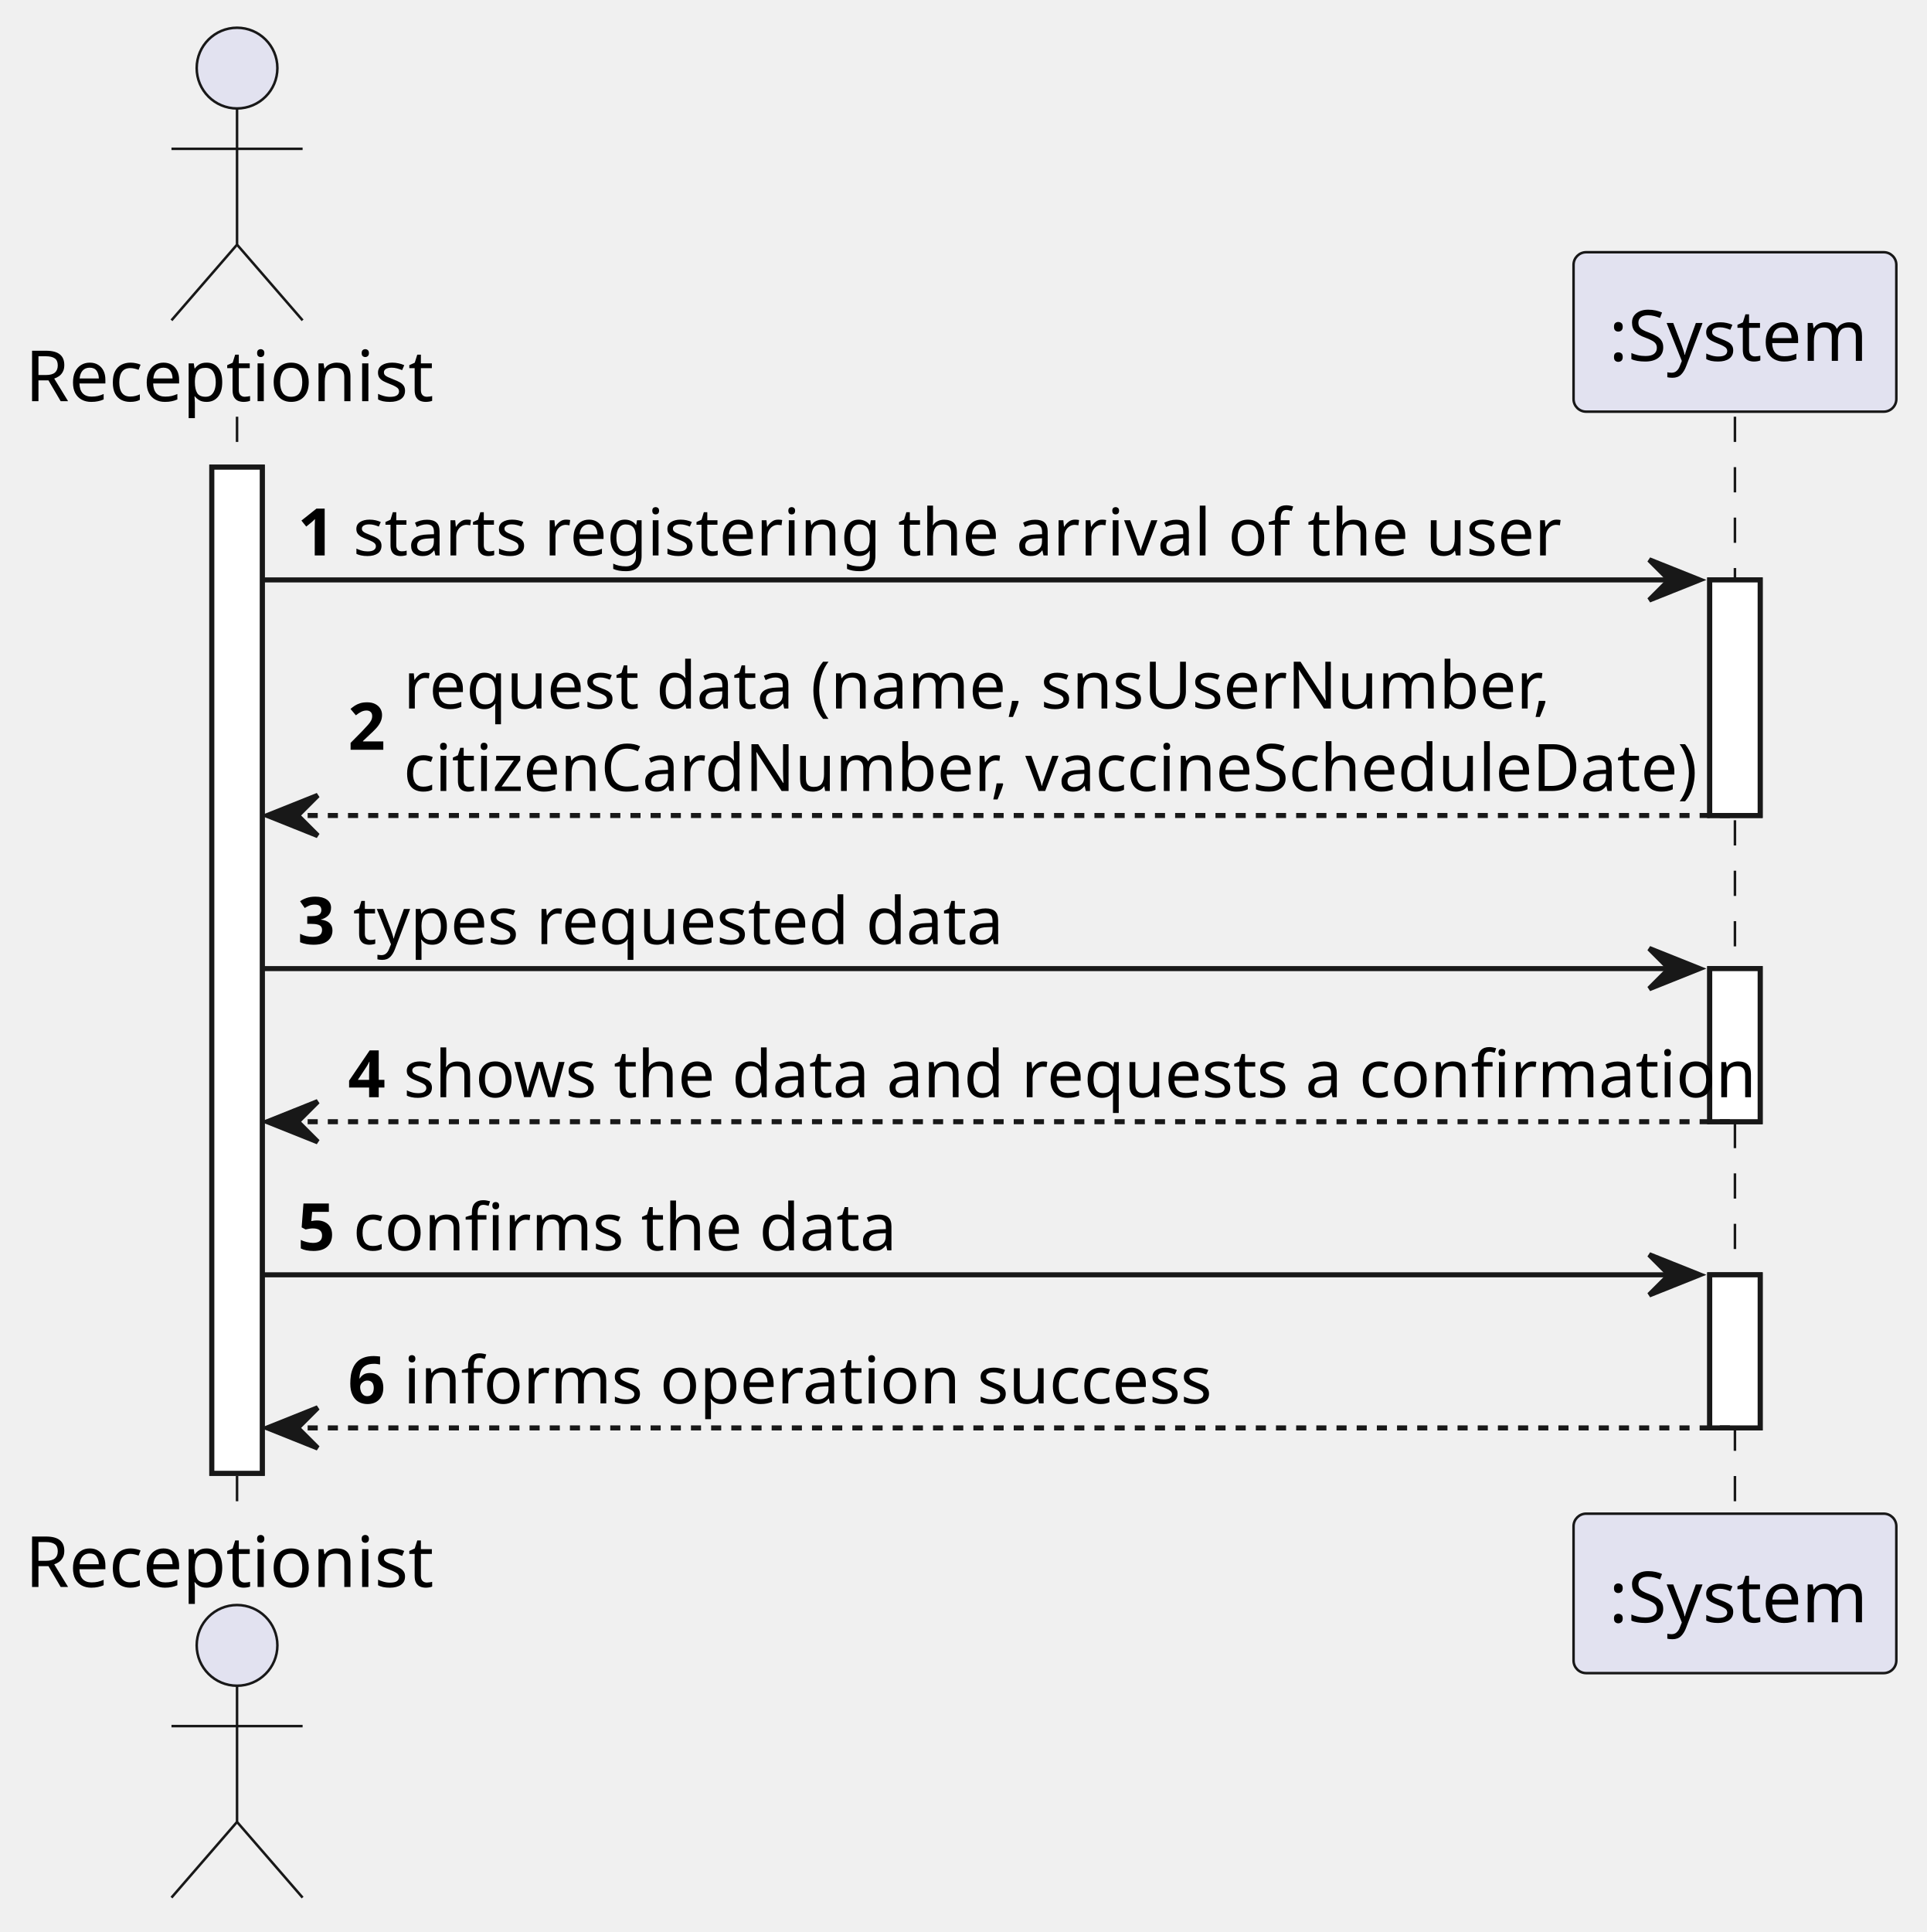
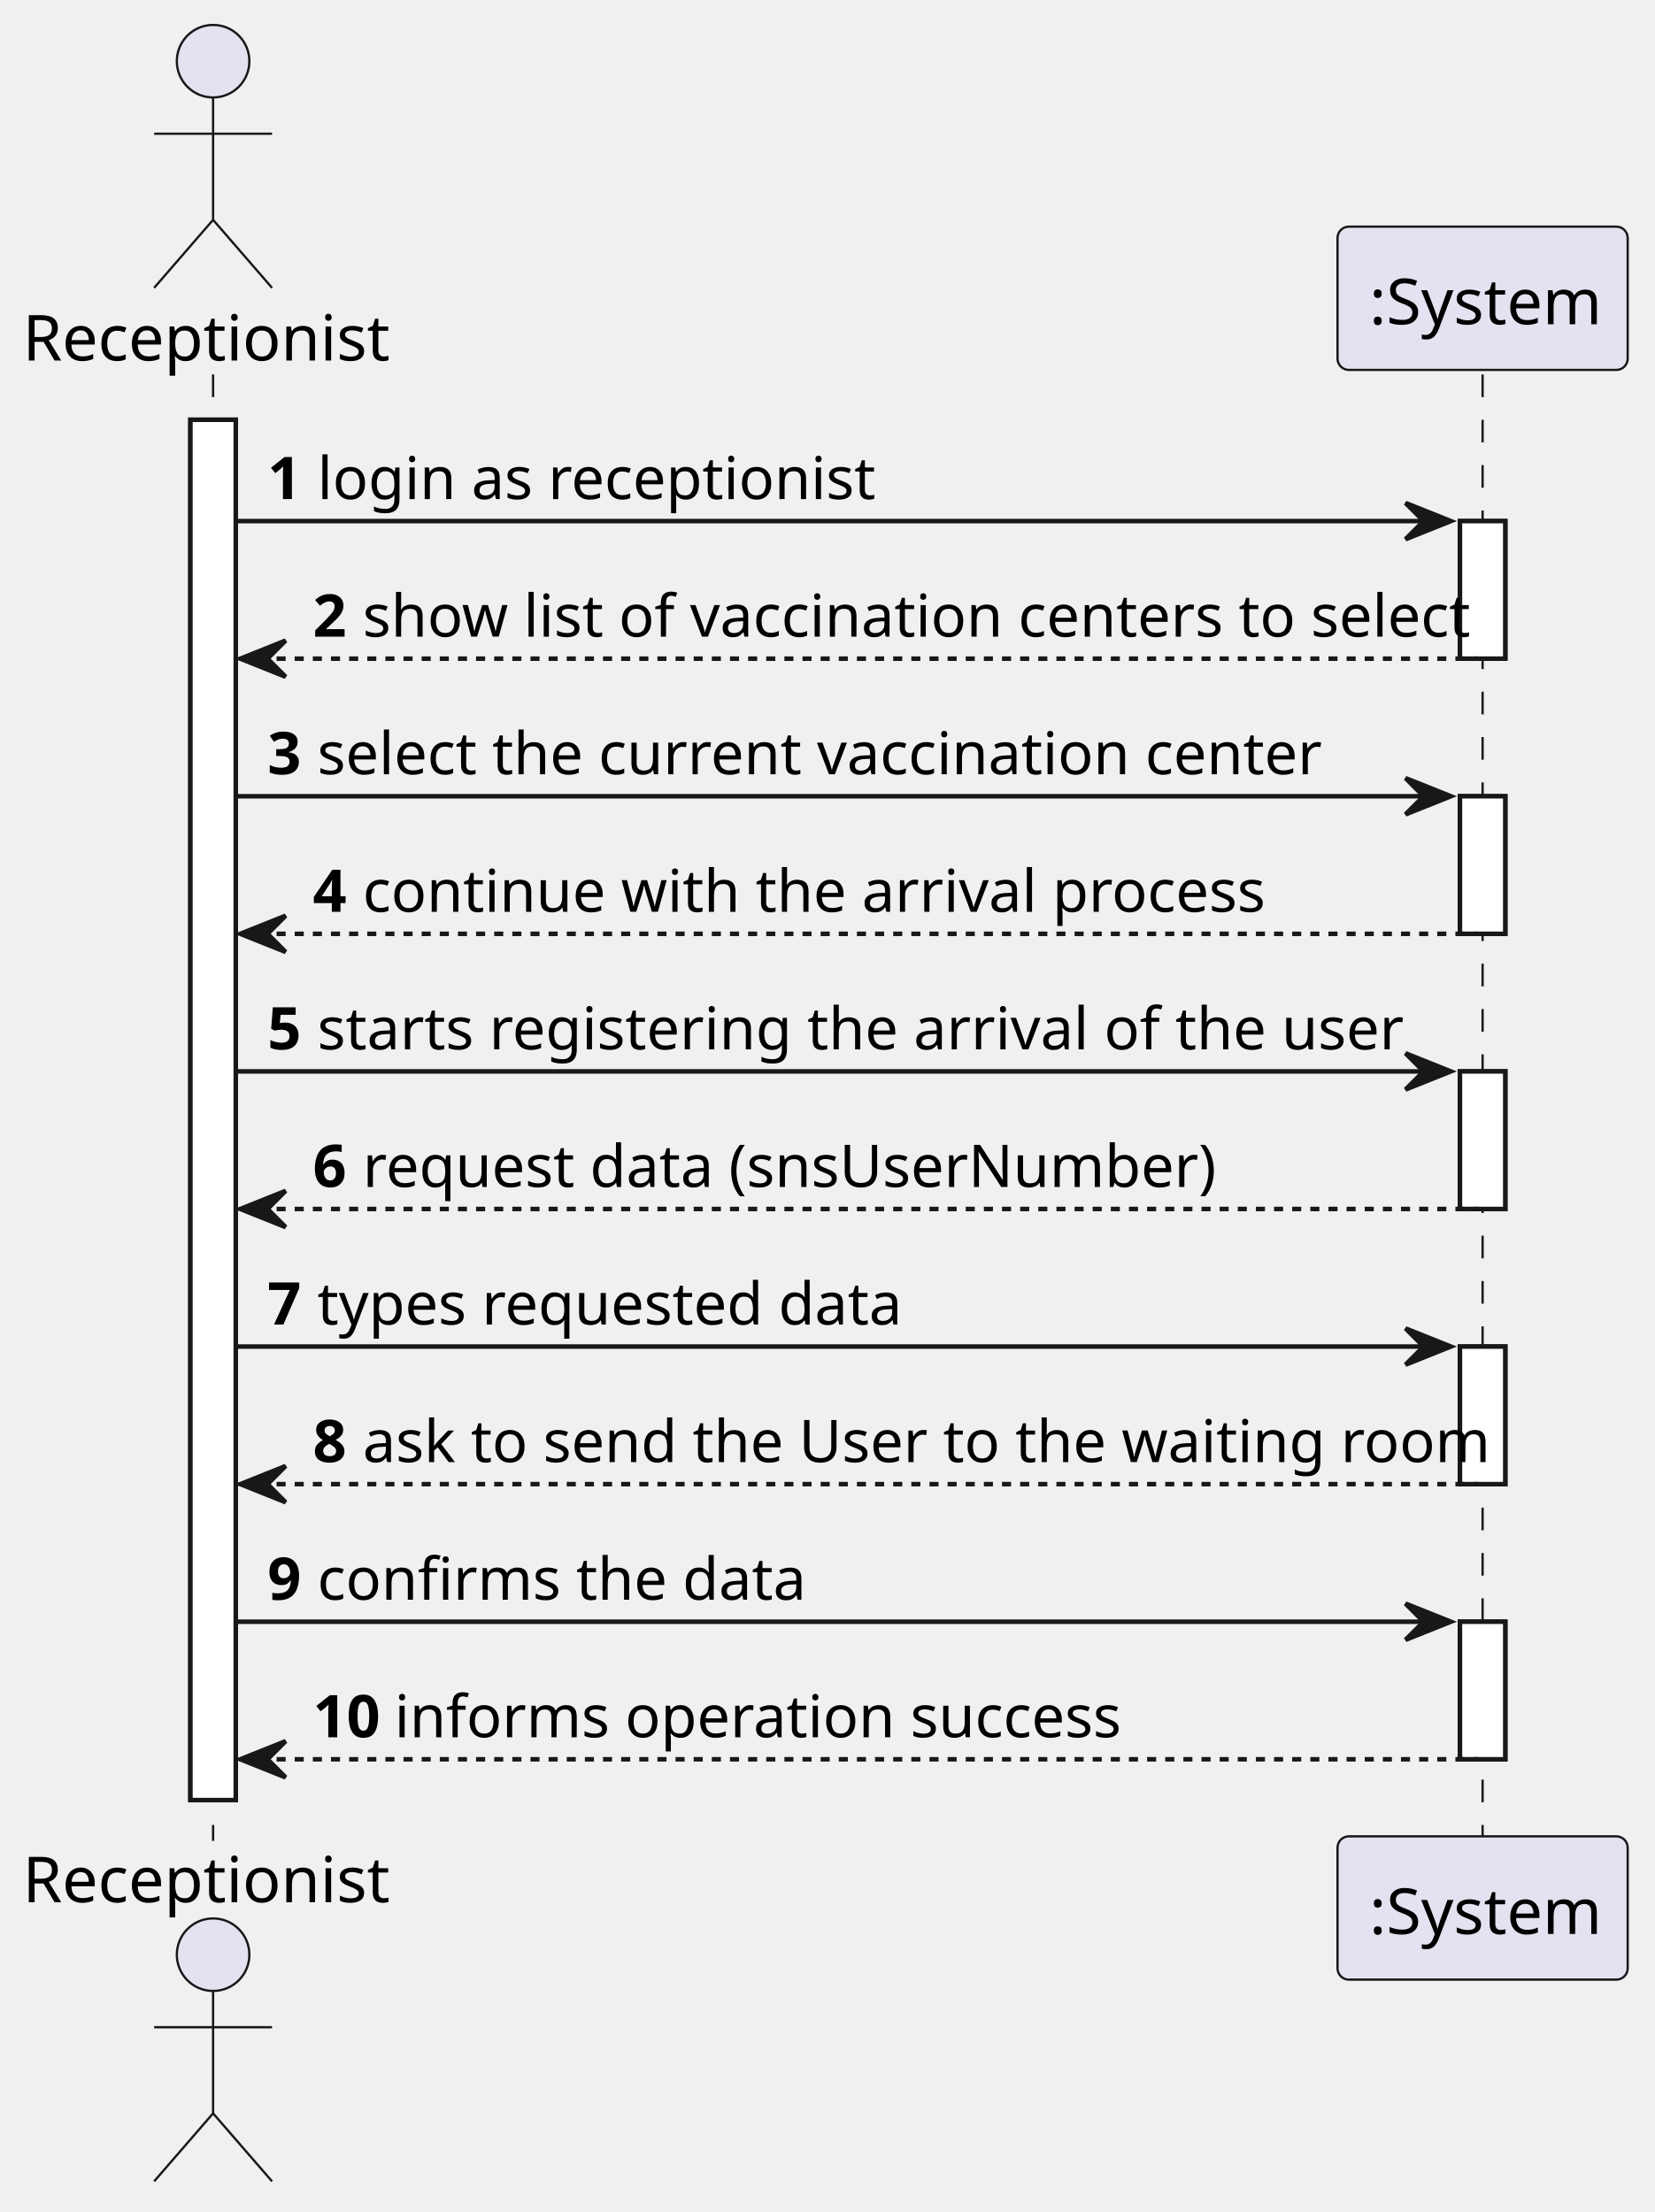
- <svg xmlns="http://www.w3.org/2000/svg" contentStyleType="text/css" height="383px" preserveAspectRatio="none" style="width:382px;height:383px;background:#FFFFFF;" version="1.1" viewBox="0 0 382 383" width="382px" zoomAndPan="magnify">
+ <svg xmlns="http://www.w3.org/2000/svg" contentStyleType="text/css" height="488px" preserveAspectRatio="none" style="width:365px;height:488px;background:#FFFFFF;" version="1.1" viewBox="0 0 365 488" width="365px" zoomAndPan="magnify">
  <defs />
  <g>
-     <rect fill="#FFFFFF" height="199.461" style="stroke:#181818;stroke-width:1.0;" width="10" x="42" y="92.609" />
-     <rect fill="#FFFFFF" height="46.703" style="stroke:#181818;stroke-width:1.0;" width="10" x="339" y="114.961" />
-     <rect fill="#FFFFFF" height="30.352" style="stroke:#181818;stroke-width:1.0;" width="10" x="339" y="192.016" />
-     <rect fill="#FFFFFF" height="30.352" style="stroke:#181818;stroke-width:1.0;" width="10" x="339" y="252.719" />
-     <line style="stroke:#181818;stroke-width:0.5;stroke-dasharray:5.0,5.0;" x1="47" x2="47" y1="82.609" y2="301.07" />
-     <line style="stroke:#181818;stroke-width:0.5;stroke-dasharray:5.0,5.0;" x1="344" x2="344" y1="82.609" y2="301.07" />
+     <rect fill="#FFFFFF" height="304.516" style="stroke:#181818;stroke-width:1.0;" width="10" x="42" y="92.609" />
+     <rect fill="#FFFFFF" height="30.352" style="stroke:#181818;stroke-width:1.0;" width="10" x="322" y="114.961" />
+     <rect fill="#FFFFFF" height="30.352" style="stroke:#181818;stroke-width:1.0;" width="10" x="322" y="175.664" />
+     <rect fill="#FFFFFF" height="30.352" style="stroke:#181818;stroke-width:1.0;" width="10" x="322" y="236.367" />
+     <rect fill="#FFFFFF" height="30.352" style="stroke:#181818;stroke-width:1.0;" width="10" x="322" y="297.07" />
+     <rect fill="#FFFFFF" height="30.352" style="stroke:#181818;stroke-width:1.0;" width="10" x="322" y="357.773" />
+     <line style="stroke:#181818;stroke-width:0.5;stroke-dasharray:5.0,5.0;" x1="47" x2="47" y1="82.609" y2="406.125" />
+     <line style="stroke:#181818;stroke-width:0.5;stroke-dasharray:5.0,5.0;" x1="327" x2="327" y1="82.609" y2="406.125" />
    <text fill="#000000" font-family="sans-serif" font-size="14" lengthAdjust="spacing" textLength="78" x="5" y="79.533">Receptionist</text>
    <ellipse cx="47" cy="13.5" fill="#E2E2F0" rx="8" ry="8" style="stroke:#181818;stroke-width:0.5;" />
    <path d="M47,21.5 L47,48.5 M34,29.5 L60,29.5 M47,48.5 L34,63.5 M47,48.5 L60,63.5 " fill="none" style="stroke:#181818;stroke-width:0.5;" />
-     <text fill="#000000" font-family="sans-serif" font-size="14" lengthAdjust="spacing" textLength="78" x="5" y="314.603">Receptionist</text>
-     <ellipse cx="47" cy="326.18" fill="#E2E2F0" rx="8" ry="8" style="stroke:#181818;stroke-width:0.5;" />
-     <path d="M47,334.18 L47,361.18 M34,342.18 L60,342.18 M47,361.18 L34,376.18 M47,361.18 L60,376.18 " fill="none" style="stroke:#181818;stroke-width:0.5;" />
-     <rect fill="#E2E2F0" height="31.609" rx="2.5" ry="2.5" style="stroke:#181818;stroke-width:0.5;" width="64" x="312" y="50" />
-     <text fill="#000000" font-family="sans-serif" font-size="14" lengthAdjust="spacing" textLength="50" x="319" y="71.533">:System</text>
-     <rect fill="#E2E2F0" height="31.609" rx="2.5" ry="2.5" style="stroke:#181818;stroke-width:0.5;" width="64" x="312" y="300.07" />
-     <text fill="#000000" font-family="sans-serif" font-size="14" lengthAdjust="spacing" textLength="50" x="319" y="321.603">:System</text>
-     <rect fill="#FFFFFF" height="199.461" style="stroke:#181818;stroke-width:1.0;" width="10" x="42" y="92.609" />
-     <rect fill="#FFFFFF" height="46.703" style="stroke:#181818;stroke-width:1.0;" width="10" x="339" y="114.961" />
-     <rect fill="#FFFFFF" height="30.352" style="stroke:#181818;stroke-width:1.0;" width="10" x="339" y="192.016" />
-     <rect fill="#FFFFFF" height="30.352" style="stroke:#181818;stroke-width:1.0;" width="10" x="339" y="252.719" />
-     <polygon fill="#181818" points="327,110.961,337,114.961,327,118.961,331,114.961" style="stroke:#181818;stroke-width:1.0;" />
-     <line style="stroke:#181818;stroke-width:1.0;" x1="52" x2="333" y1="114.961" y2="114.961" />
+     <text fill="#000000" font-family="sans-serif" font-size="14" lengthAdjust="spacing" textLength="78" x="5" y="419.658">Receptionist</text>
+     <ellipse cx="47" cy="431.234" fill="#E2E2F0" rx="8" ry="8" style="stroke:#181818;stroke-width:0.5;" />
+     <path d="M47,439.234 L47,466.234 M34,447.234 L60,447.234 M47,466.234 L34,481.234 M47,466.234 L60,481.234 " fill="none" style="stroke:#181818;stroke-width:0.5;" />
+     <rect fill="#E2E2F0" height="31.609" rx="2.5" ry="2.5" style="stroke:#181818;stroke-width:0.5;" width="64" x="295" y="50" />
+     <text fill="#000000" font-family="sans-serif" font-size="14" lengthAdjust="spacing" textLength="50" x="302" y="71.533">:System</text>
+     <rect fill="#E2E2F0" height="31.609" rx="2.5" ry="2.5" style="stroke:#181818;stroke-width:0.5;" width="64" x="295" y="405.125" />
+     <text fill="#000000" font-family="sans-serif" font-size="14" lengthAdjust="spacing" textLength="50" x="302" y="426.658">:System</text>
+     <rect fill="#FFFFFF" height="304.516" style="stroke:#181818;stroke-width:1.0;" width="10" x="42" y="92.609" />
+     <rect fill="#FFFFFF" height="30.352" style="stroke:#181818;stroke-width:1.0;" width="10" x="322" y="114.961" />
+     <rect fill="#FFFFFF" height="30.352" style="stroke:#181818;stroke-width:1.0;" width="10" x="322" y="175.664" />
+     <rect fill="#FFFFFF" height="30.352" style="stroke:#181818;stroke-width:1.0;" width="10" x="322" y="236.367" />
+     <rect fill="#FFFFFF" height="30.352" style="stroke:#181818;stroke-width:1.0;" width="10" x="322" y="297.07" />
+     <rect fill="#FFFFFF" height="30.352" style="stroke:#181818;stroke-width:1.0;" width="10" x="322" y="357.773" />
+     <polygon fill="#181818" points="310,110.961,320,114.961,310,118.961,314,114.961" style="stroke:#181818;stroke-width:1.0;" />
+     <line style="stroke:#181818;stroke-width:1.0;" x1="52" x2="316" y1="114.961" y2="114.961" />
    <text fill="#000000" font-family="sans-serif" font-size="13" font-weight="bold" lengthAdjust="spacing" textLength="7" x="59" y="110.105">1</text>
-     <text fill="#000000" font-family="sans-serif" font-size="13" lengthAdjust="spacing" textLength="221" x="70" y="110.105">starts registering the arrival of the user</text>
-     <polygon fill="#181818" points="63,157.664,53,161.664,63,165.664,59,161.664" style="stroke:#181818;stroke-width:1.0;" />
-     <line style="stroke:#181818;stroke-width:1.0;stroke-dasharray:2.0,2.0;" x1="57" x2="343" y1="161.664" y2="161.664" />
-     <text fill="#000000" font-family="sans-serif" font-size="13" font-weight="bold" lengthAdjust="spacing" textLength="7" x="69" y="148.632">2</text>
-     <text fill="#000000" font-family="sans-serif" font-size="13" lengthAdjust="spacing" textLength="217" x="80" y="140.456">request data (name, snsUserNumber,</text>
-     <text fill="#000000" font-family="sans-serif" font-size="13" lengthAdjust="spacing" textLength="246" x="80" y="156.808">citizenCardNumber, vaccineScheduleDate)</text>
-     <polygon fill="#181818" points="327,188.016,337,192.016,327,196.016,331,192.016" style="stroke:#181818;stroke-width:1.0;" />
-     <line style="stroke:#181818;stroke-width:1.0;" x1="52" x2="333" y1="192.016" y2="192.016" />
-     <text fill="#000000" font-family="sans-serif" font-size="13" font-weight="bold" lengthAdjust="spacing" textLength="7" x="59" y="187.159">3</text>
-     <text fill="#000000" font-family="sans-serif" font-size="13" lengthAdjust="spacing" textLength="122" x="70" y="187.159">types requested data</text>
-     <polygon fill="#181818" points="63,218.367,53,222.367,63,226.367,59,222.367" style="stroke:#181818;stroke-width:1.0;" />
-     <line style="stroke:#181818;stroke-width:1.0;stroke-dasharray:2.0,2.0;" x1="57" x2="343" y1="222.367" y2="222.367" />
-     <text fill="#000000" font-family="sans-serif" font-size="13" font-weight="bold" lengthAdjust="spacing" textLength="7" x="69" y="217.511">4</text>
-     <text fill="#000000" font-family="sans-serif" font-size="13" lengthAdjust="spacing" textLength="252" x="80" y="217.511">shows the data and requests a confirmation</text>
-     <polygon fill="#181818" points="327,248.719,337,252.719,327,256.719,331,252.719" style="stroke:#181818;stroke-width:1.0;" />
-     <line style="stroke:#181818;stroke-width:1.0;" x1="52" x2="333" y1="252.719" y2="252.719" />
-     <text fill="#000000" font-family="sans-serif" font-size="13" font-weight="bold" lengthAdjust="spacing" textLength="7" x="59" y="247.862">5</text>
-     <text fill="#000000" font-family="sans-serif" font-size="13" lengthAdjust="spacing" textLength="100" x="70" y="247.862">confirms the data</text>
-     <polygon fill="#181818" points="63,279.07,53,283.07,63,287.07,59,283.07" style="stroke:#181818;stroke-width:1.0;" />
-     <line style="stroke:#181818;stroke-width:1.0;stroke-dasharray:2.0,2.0;" x1="57" x2="343" y1="283.07" y2="283.07" />
-     <text fill="#000000" font-family="sans-serif" font-size="13" font-weight="bold" lengthAdjust="spacing" textLength="7" x="69" y="278.214">6</text>
-     <text fill="#000000" font-family="sans-serif" font-size="13" lengthAdjust="spacing" textLength="152" x="80" y="278.214">informs operation success</text>
+     <text fill="#000000" font-family="sans-serif" font-size="13" lengthAdjust="spacing" textLength="116" x="70" y="110.105">login as receptionist</text>
+     <polygon fill="#181818" points="63,141.312,53,145.312,63,149.312,59,145.312" style="stroke:#181818;stroke-width:1.0;" />
+     <line style="stroke:#181818;stroke-width:1.0;stroke-dasharray:2.0,2.0;" x1="57" x2="326" y1="145.312" y2="145.312" />
+     <text fill="#000000" font-family="sans-serif" font-size="13" font-weight="bold" lengthAdjust="spacing" textLength="7" x="69" y="140.456">2</text>
+     <text fill="#000000" font-family="sans-serif" font-size="13" lengthAdjust="spacing" textLength="234" x="80" y="140.456">show list of vaccination centers to select</text>
+     <polygon fill="#181818" points="310,171.664,320,175.664,310,179.664,314,175.664" style="stroke:#181818;stroke-width:1.0;" />
+     <line style="stroke:#181818;stroke-width:1.0;" x1="52" x2="316" y1="175.664" y2="175.664" />
+     <text fill="#000000" font-family="sans-serif" font-size="13" font-weight="bold" lengthAdjust="spacing" textLength="7" x="59" y="170.808">3</text>
+     <text fill="#000000" font-family="sans-serif" font-size="13" lengthAdjust="spacing" textLength="209" x="70" y="170.808">select the current vaccination center</text>
+     <polygon fill="#181818" points="63,202.016,53,206.016,63,210.016,59,206.016" style="stroke:#181818;stroke-width:1.0;" />
+     <line style="stroke:#181818;stroke-width:1.0;stroke-dasharray:2.0,2.0;" x1="57" x2="326" y1="206.016" y2="206.016" />
+     <text fill="#000000" font-family="sans-serif" font-size="13" font-weight="bold" lengthAdjust="spacing" textLength="7" x="69" y="201.159">4</text>
+     <text fill="#000000" font-family="sans-serif" font-size="13" lengthAdjust="spacing" textLength="185" x="80" y="201.159">continue with the arrival process</text>
+     <polygon fill="#181818" points="310,232.367,320,236.367,310,240.367,314,236.367" style="stroke:#181818;stroke-width:1.0;" />
+     <line style="stroke:#181818;stroke-width:1.0;" x1="52" x2="316" y1="236.367" y2="236.367" />
+     <text fill="#000000" font-family="sans-serif" font-size="13" font-weight="bold" lengthAdjust="spacing" textLength="7" x="59" y="231.511">5</text>
+     <text fill="#000000" font-family="sans-serif" font-size="13" lengthAdjust="spacing" textLength="221" x="70" y="231.511">starts registering the arrival of the user</text>
+     <polygon fill="#181818" points="63,262.719,53,266.719,63,270.719,59,266.719" style="stroke:#181818;stroke-width:1.0;" />
+     <line style="stroke:#181818;stroke-width:1.0;stroke-dasharray:2.0,2.0;" x1="57" x2="326" y1="266.719" y2="266.719" />
+     <text fill="#000000" font-family="sans-serif" font-size="13" font-weight="bold" lengthAdjust="spacing" textLength="7" x="69" y="261.862">6</text>
+     <text fill="#000000" font-family="sans-serif" font-size="13" lengthAdjust="spacing" textLength="177" x="80" y="261.862">request data (snsUserNumber)</text>
+     <polygon fill="#181818" points="310,293.07,320,297.07,310,301.07,314,297.07" style="stroke:#181818;stroke-width:1.0;" />
+     <line style="stroke:#181818;stroke-width:1.0;" x1="52" x2="316" y1="297.07" y2="297.07" />
+     <text fill="#000000" font-family="sans-serif" font-size="13" font-weight="bold" lengthAdjust="spacing" textLength="7" x="59" y="292.214">7</text>
+     <text fill="#000000" font-family="sans-serif" font-size="13" lengthAdjust="spacing" textLength="122" x="70" y="292.214">types requested data</text>
+     <polygon fill="#181818" points="63,323.422,53,327.422,63,331.422,59,327.422" style="stroke:#181818;stroke-width:1.0;" />
+     <line style="stroke:#181818;stroke-width:1.0;stroke-dasharray:2.0,2.0;" x1="57" x2="326" y1="327.422" y2="327.422" />
+     <text fill="#000000" font-family="sans-serif" font-size="13" font-weight="bold" lengthAdjust="spacing" textLength="7" x="69" y="322.565">8</text>
+     <text fill="#000000" font-family="sans-serif" font-size="13" lengthAdjust="spacing" textLength="235" x="80" y="322.565">ask to send the User to the waiting room</text>
+     <polygon fill="#181818" points="310,353.773,320,357.773,310,361.773,314,357.773" style="stroke:#181818;stroke-width:1.0;" />
+     <line style="stroke:#181818;stroke-width:1.0;" x1="52" x2="316" y1="357.773" y2="357.773" />
+     <text fill="#000000" font-family="sans-serif" font-size="13" font-weight="bold" lengthAdjust="spacing" textLength="7" x="59" y="352.917">9</text>
+     <text fill="#000000" font-family="sans-serif" font-size="13" lengthAdjust="spacing" textLength="100" x="70" y="352.917">confirms the data</text>
+     <polygon fill="#181818" points="63,384.125,53,388.125,63,392.125,59,388.125" style="stroke:#181818;stroke-width:1.0;" />
+     <line style="stroke:#181818;stroke-width:1.0;stroke-dasharray:2.0,2.0;" x1="57" x2="326" y1="388.125" y2="388.125" />
+     <text fill="#000000" font-family="sans-serif" font-size="13" font-weight="bold" lengthAdjust="spacing" textLength="14" x="69" y="383.269">10</text>
+     <text fill="#000000" font-family="sans-serif" font-size="13" lengthAdjust="spacing" textLength="152" x="87" y="383.269">informs operation success</text>
  </g>
</svg>
